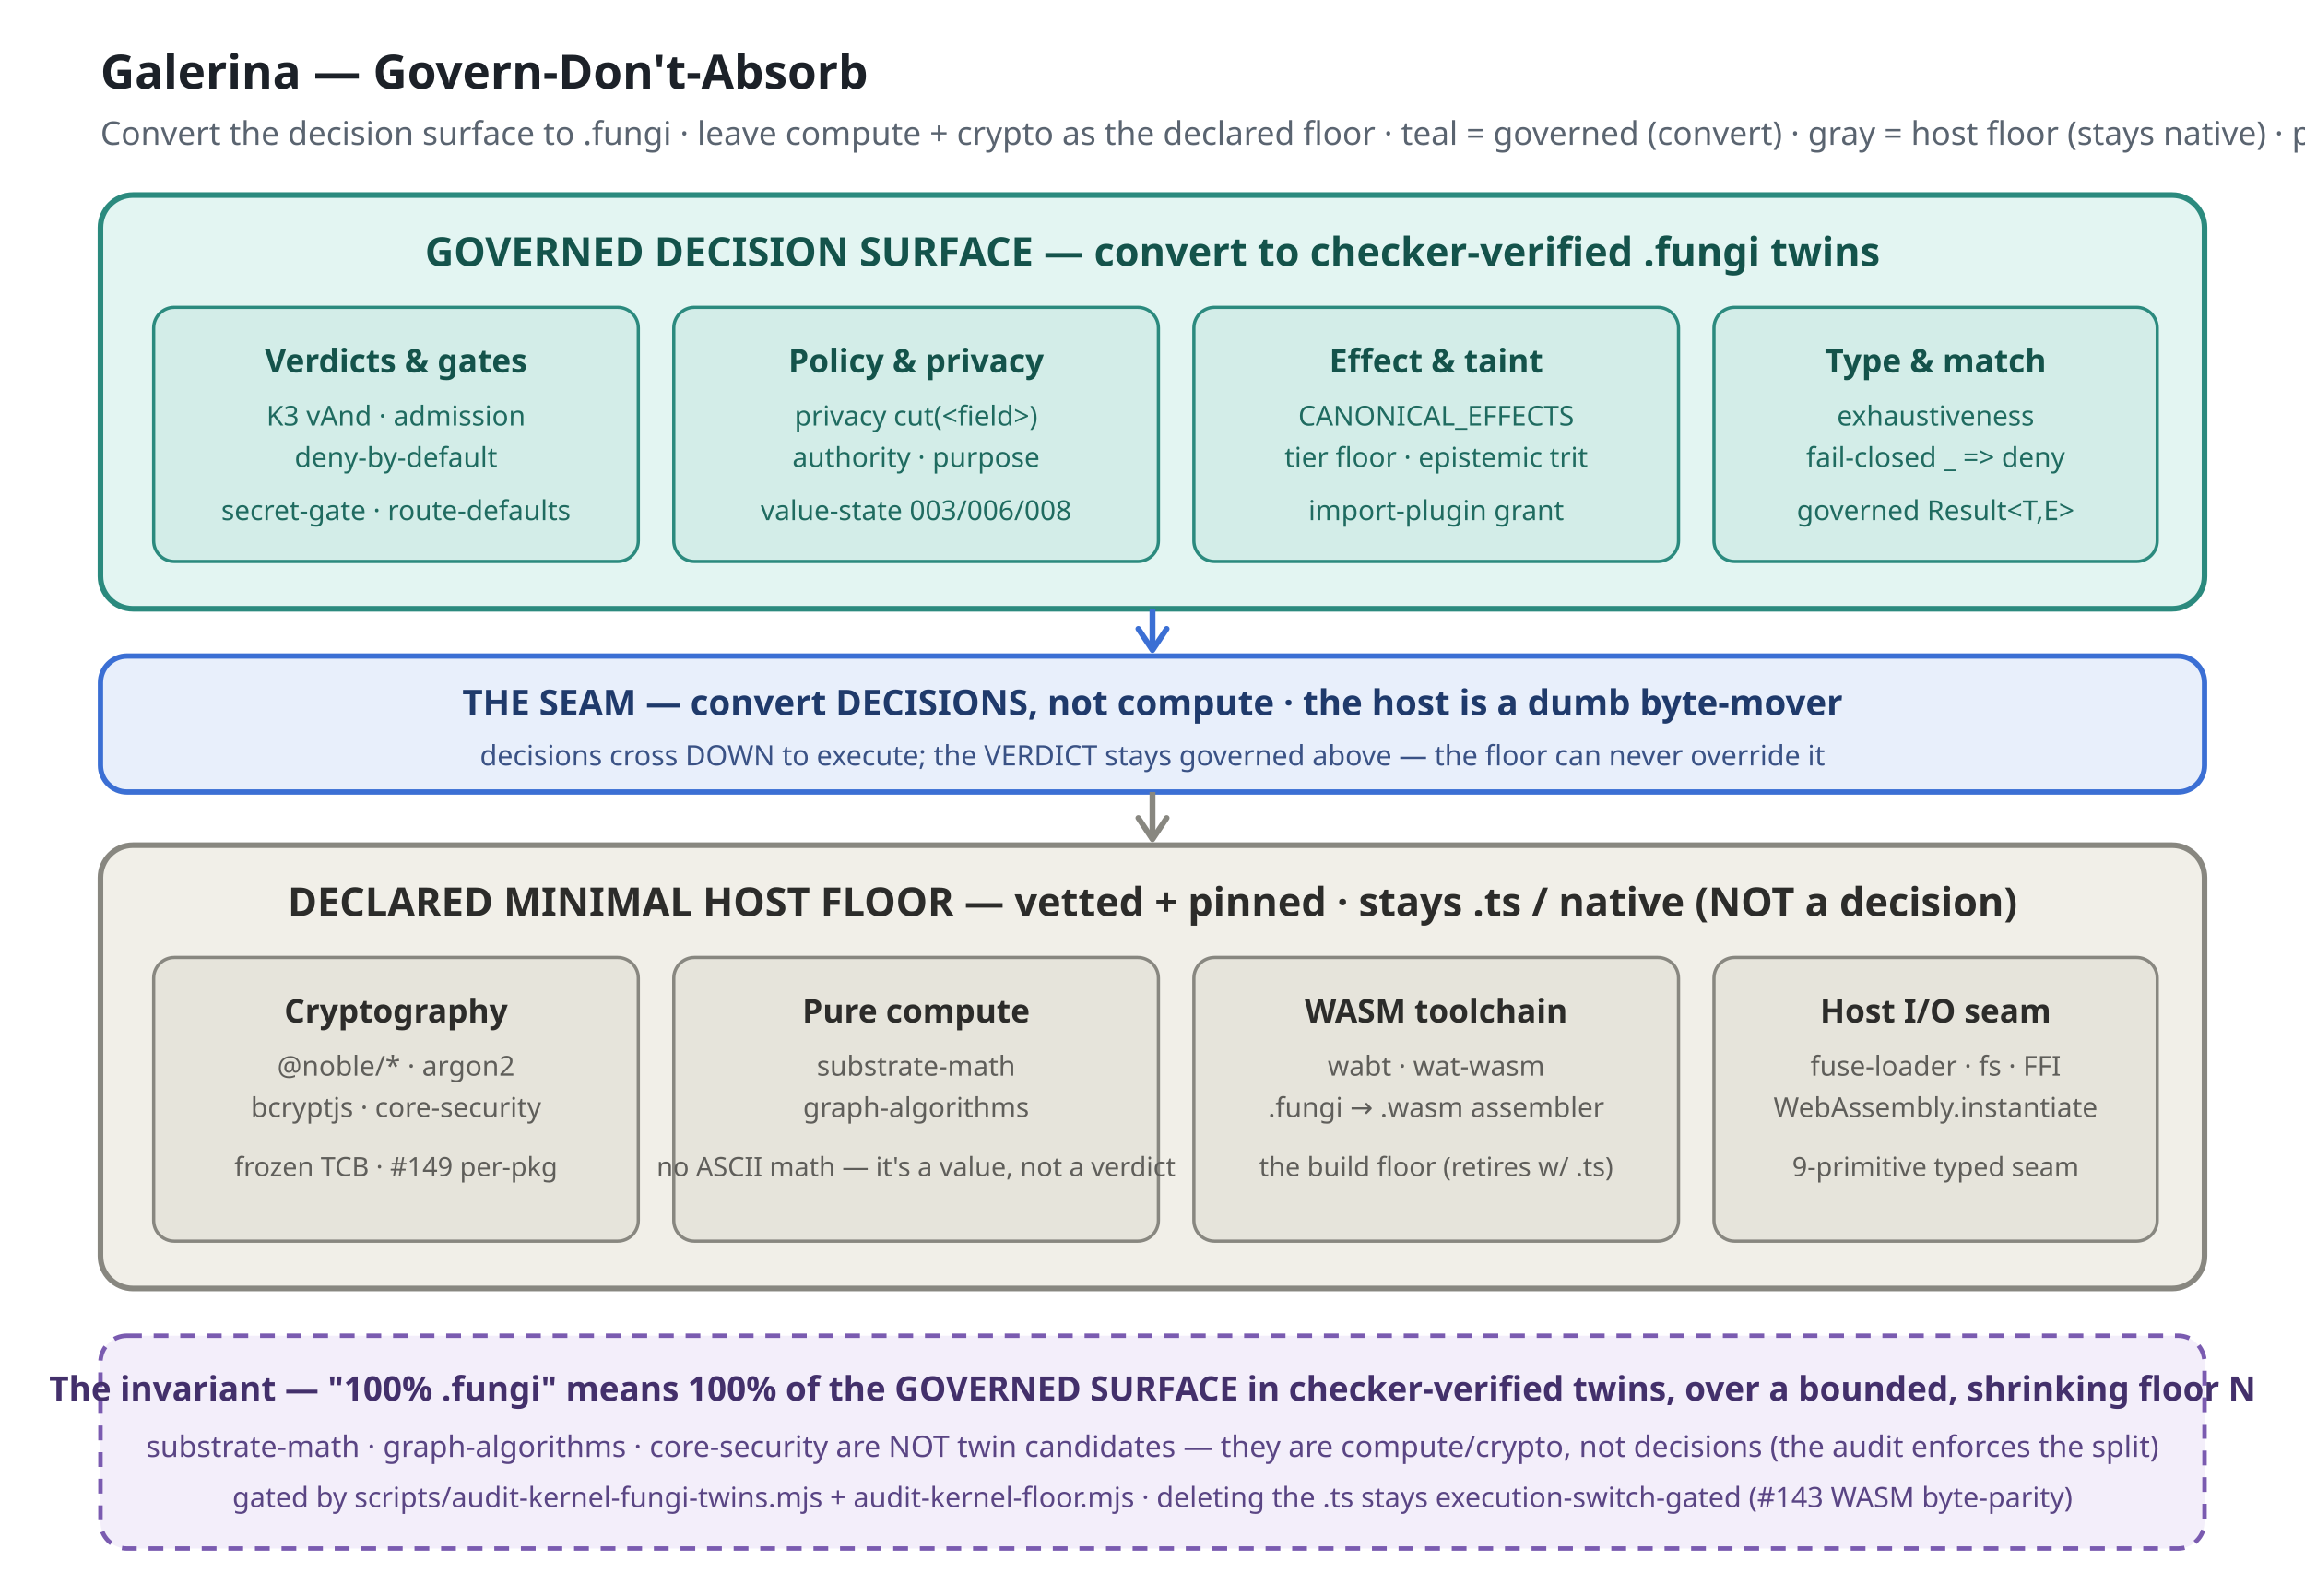
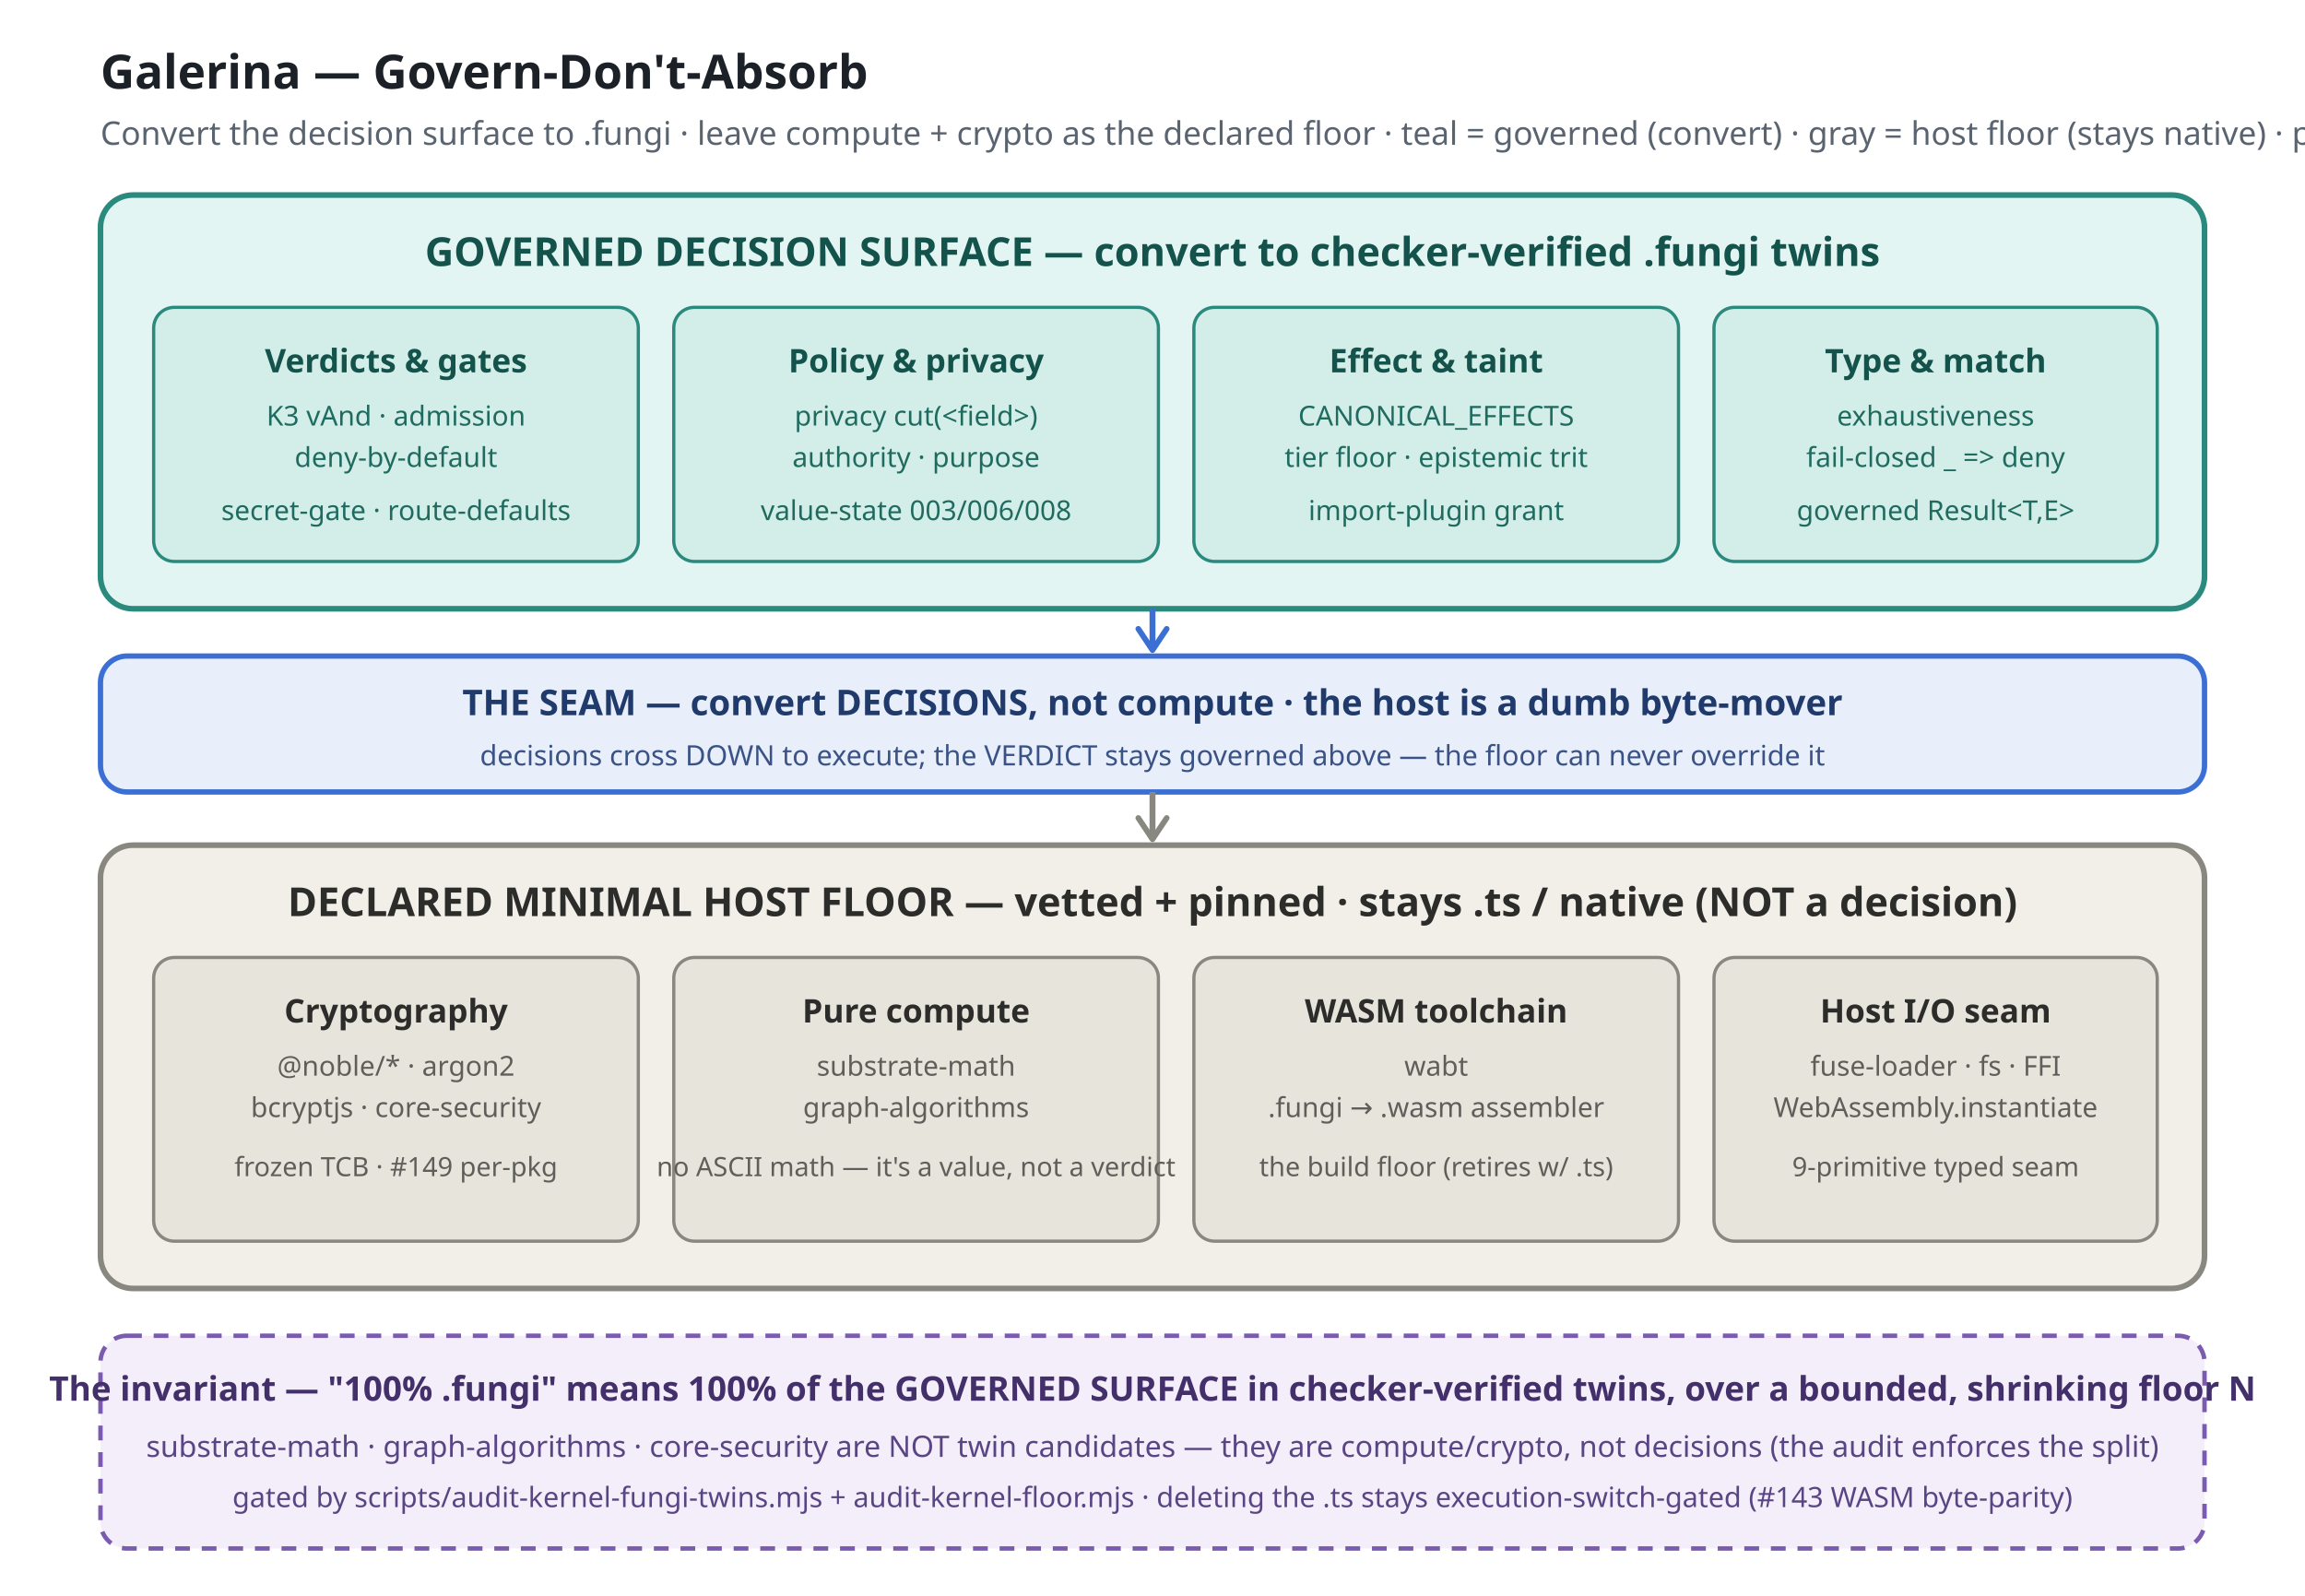
<svg xmlns="http://www.w3.org/2000/svg" width="100%" viewBox="0 0 780 540" role="img" font-family="ui-sans-serif, system-ui, sans-serif">
  <defs>
    <marker id="arr" viewBox="0 0 10 10" refX="8" refY="5" markerWidth="6" markerHeight="6" orient="auto-start-reverse">
      <path d="M2 1L8 5L2 9" fill="none" stroke="context-stroke" stroke-width="1.6" stroke-linecap="round" stroke-linejoin="round" />
    </marker>
  </defs>
  <text x="34" y="30" font-size="16" font-weight="700" fill="#1c2128">Galerina — Govern-Don't-Absorb</text>
  <text x="34" y="49" font-size="11" fill="#5a6470">Convert the decision surface to .fungi · leave compute + crypto as the declared floor · teal = governed (convert) · gray = host floor (stays native) · purple = invariant</text>
  <rect x="34" y="66" width="712" height="140" rx="11" fill="#e3f5f2" stroke="#2b8a7e" stroke-width="1.9" />
  <text x="390" y="90" text-anchor="middle" font-size="13.5" font-weight="700" fill="#14534b">GOVERNED DECISION SURFACE — convert to checker-verified .fungi twins</text>
  <rect x="52" y="104" width="164" height="86" rx="7" fill="#d3ede8" stroke="#2b8a7e" stroke-width="1.1" />
  <text x="134" y="126" text-anchor="middle" font-size="11" font-weight="600" fill="#14534b">Verdicts &amp; gates</text>
  <text x="134" y="144" text-anchor="middle" font-size="9.3" fill="#1f6b60">K3 vAnd · admission</text>
  <text x="134" y="158" text-anchor="middle" font-size="9.3" fill="#1f6b60">deny-by-default</text>
  <text x="134" y="176" text-anchor="middle" font-size="9.3" fill="#1f6b60">secret-gate · route-defaults</text>
  <rect x="228" y="104" width="164" height="86" rx="7" fill="#d3ede8" stroke="#2b8a7e" stroke-width="1.1" />
  <text x="310" y="126" text-anchor="middle" font-size="11" font-weight="600" fill="#14534b">Policy &amp; privacy</text>
  <text x="310" y="144" text-anchor="middle" font-size="9.3" fill="#1f6b60">privacy cut(&lt;field&gt;)</text>
  <text x="310" y="158" text-anchor="middle" font-size="9.3" fill="#1f6b60">authority · purpose</text>
  <text x="310" y="176" text-anchor="middle" font-size="9.3" fill="#1f6b60">value-state 003/006/008</text>
  <rect x="404" y="104" width="164" height="86" rx="7" fill="#d3ede8" stroke="#2b8a7e" stroke-width="1.1" />
  <text x="486" y="126" text-anchor="middle" font-size="11" font-weight="600" fill="#14534b">Effect &amp; taint</text>
  <text x="486" y="144" text-anchor="middle" font-size="9.3" fill="#1f6b60">CANONICAL_EFFECTS</text>
  <text x="486" y="158" text-anchor="middle" font-size="9.3" fill="#1f6b60">tier floor · epistemic trit</text>
  <text x="486" y="176" text-anchor="middle" font-size="9.3" fill="#1f6b60">import-plugin grant</text>
  <rect x="580" y="104" width="150" height="86" rx="7" fill="#d3ede8" stroke="#2b8a7e" stroke-width="1.1" />
  <text x="655" y="126" text-anchor="middle" font-size="11" font-weight="600" fill="#14534b">Type &amp; match</text>
  <text x="655" y="144" text-anchor="middle" font-size="9.3" fill="#1f6b60">exhaustiveness</text>
  <text x="655" y="158" text-anchor="middle" font-size="9.3" fill="#1f6b60">fail-closed _ =&gt; deny</text>
  <text x="655" y="176" text-anchor="middle" font-size="9.3" fill="#1f6b60">governed Result&lt;T,E&gt;</text>
  <rect x="34" y="222" width="712" height="46" rx="9" fill="#e8effb" stroke="#3b6fd4" stroke-width="1.8" />
  <text x="390" y="242" text-anchor="middle" font-size="12" font-weight="700" fill="#1f3a6b">THE SEAM — convert DECISIONS, not compute · the host is a dumb byte-mover</text>
  <text x="390" y="259" text-anchor="middle" font-size="9.5" fill="#3a5285">decisions cross DOWN to execute; the VERDICT stays governed above — the floor can never override it</text>
  <path d="M390 206 L390 220" fill="none" stroke="#3b6fd4" stroke-width="2" marker-end="url(#arr)" />
  <path d="M390 268 L390 284" fill="none" stroke="#888780" stroke-width="2" marker-end="url(#arr)" />
  <rect x="34" y="286" width="712" height="150" rx="11" fill="#f1efe8" stroke="#888780" stroke-width="1.9" />
  <text x="390" y="310" text-anchor="middle" font-size="13.5" font-weight="700" fill="#2c2c2a">DECLARED MINIMAL HOST FLOOR — vetted + pinned · stays .ts / native (NOT a decision)</text>
  <rect x="52" y="324" width="164" height="96" rx="7" fill="#e6e4db" stroke="#888780" stroke-width="1.1" />
  <text x="134" y="346" text-anchor="middle" font-size="11" font-weight="600" fill="#2c2c2a">Cryptography</text>
  <text x="134" y="364" text-anchor="middle" font-size="9.3" fill="#5f5e5a">@noble/* · argon2</text>
  <text x="134" y="378" text-anchor="middle" font-size="9.3" fill="#5f5e5a">bcryptjs · core-security</text>
  <text x="134" y="398" text-anchor="middle" font-size="9" fill="#5f5e5a">frozen TCB · #149 per-pkg</text>
  <rect x="228" y="324" width="164" height="96" rx="7" fill="#e6e4db" stroke="#888780" stroke-width="1.1" />
  <text x="310" y="346" text-anchor="middle" font-size="11" font-weight="600" fill="#2c2c2a">Pure compute</text>
  <text x="310" y="364" text-anchor="middle" font-size="9.3" fill="#5f5e5a">substrate-math</text>
  <text x="310" y="378" text-anchor="middle" font-size="9.3" fill="#5f5e5a">graph-algorithms</text>
  <text x="310" y="398" text-anchor="middle" font-size="9" fill="#5f5e5a">no ASCII math — it's a value, not a verdict</text>
  <rect x="404" y="324" width="164" height="96" rx="7" fill="#e6e4db" stroke="#888780" stroke-width="1.1" />
  <text x="486" y="346" text-anchor="middle" font-size="11" font-weight="600" fill="#2c2c2a">WASM toolchain</text>
-   <text x="486" y="364" text-anchor="middle" font-size="9.3" fill="#5f5e5a">wabt · wat-wasm</text>
+   <text x="486" y="364" text-anchor="middle" font-size="9.3" fill="#5f5e5a">wabt</text>
  <text x="486" y="378" text-anchor="middle" font-size="9.3" fill="#5f5e5a">.fungi → .wasm assembler</text>
  <text x="486" y="398" text-anchor="middle" font-size="9" fill="#5f5e5a">the build floor (retires w/ .ts)</text>
  <rect x="580" y="324" width="150" height="96" rx="7" fill="#e6e4db" stroke="#888780" stroke-width="1.1" />
  <text x="655" y="346" text-anchor="middle" font-size="11" font-weight="600" fill="#2c2c2a">Host I/O seam</text>
  <text x="655" y="364" text-anchor="middle" font-size="9.3" fill="#5f5e5a">fuse-loader · fs · FFI</text>
  <text x="655" y="378" text-anchor="middle" font-size="9.3" fill="#5f5e5a">WebAssembly.instantiate</text>
  <text x="655" y="398" text-anchor="middle" font-size="9" fill="#5f5e5a">9-primitive typed seam</text>
  <rect x="34" y="452" width="712" height="72" rx="9" fill="#f3eefa" stroke="#7a5bb0" stroke-width="1.5" stroke-dasharray="5 4" />
  <text x="390" y="474" text-anchor="middle" font-size="11.5" font-weight="700" fill="#43306b">The invariant — "100% .fungi" means 100% of the GOVERNED SURFACE in checker-verified twins, over a bounded, shrinking floor N</text>
  <text x="390" y="493" text-anchor="middle" font-size="10" fill="#5a4584">substrate-math · graph-algorithms · core-security are NOT twin candidates — they are compute/crypto, not decisions (the audit enforces the split)</text>
  <text x="390" y="510" text-anchor="middle" font-size="9.5" fill="#5a4584">gated by scripts/audit-kernel-fungi-twins.mjs + audit-kernel-floor.mjs · deleting the .ts stays execution-switch-gated (#143 WASM byte-parity)</text>
</svg>
